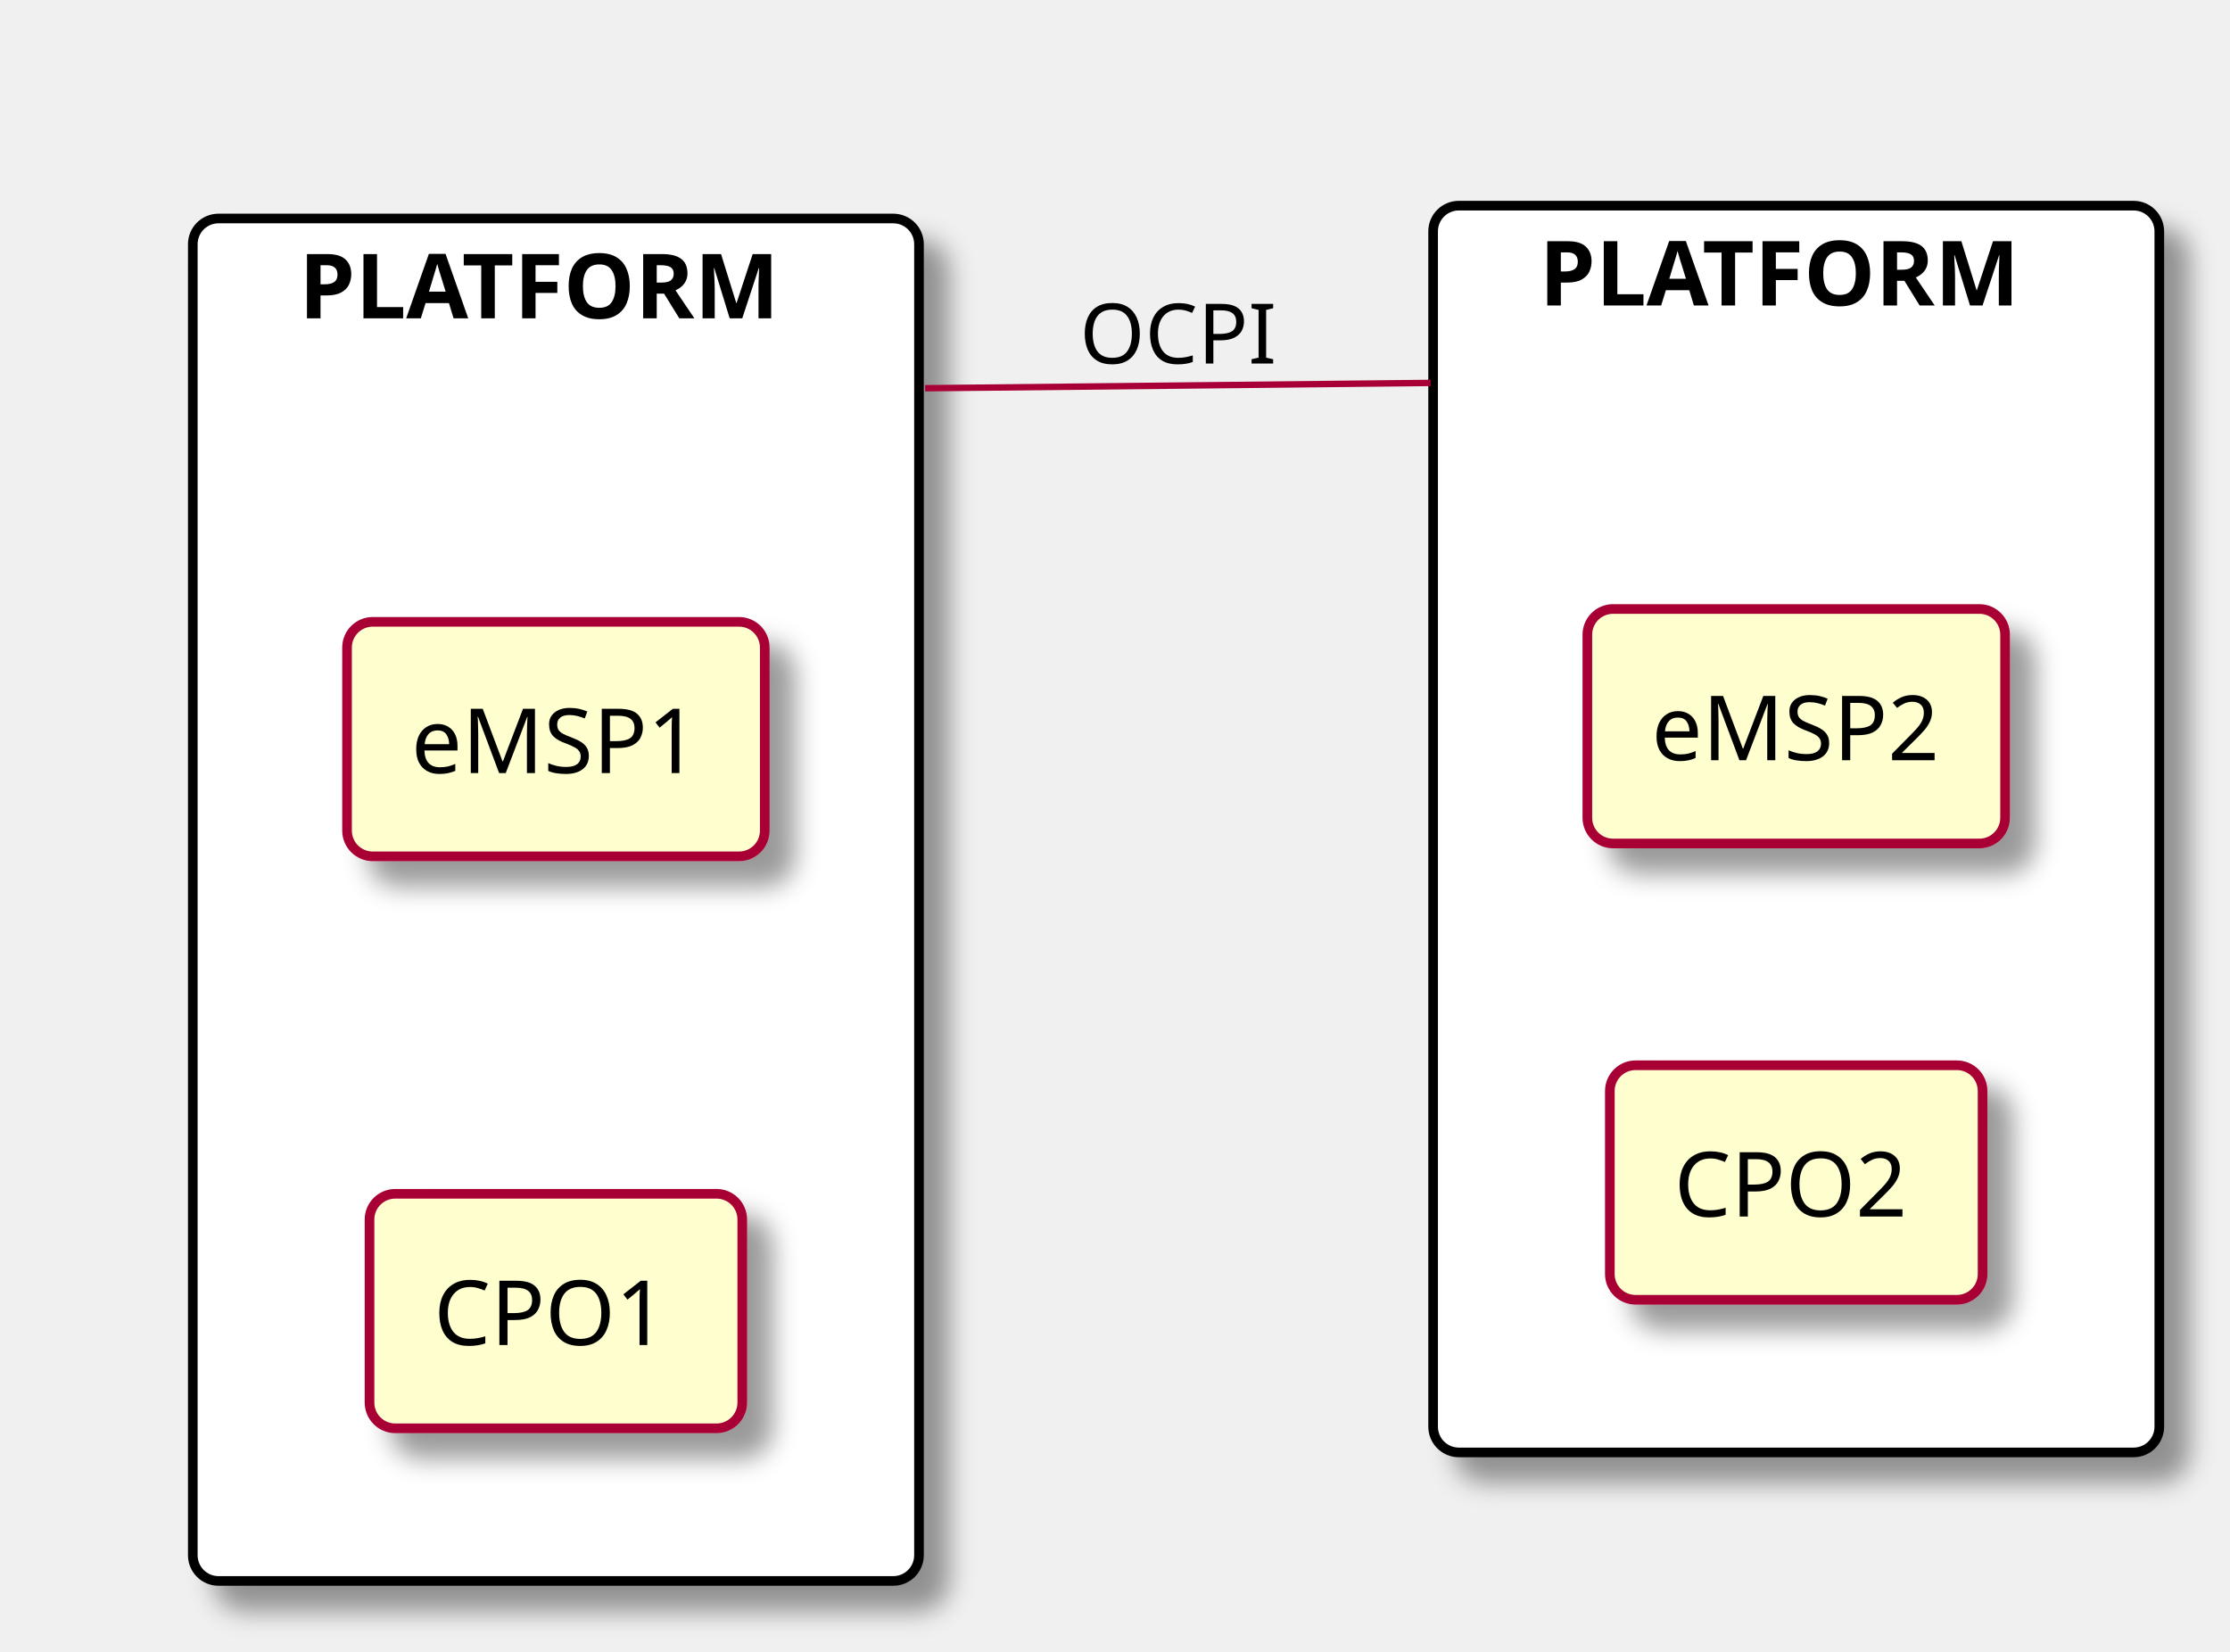
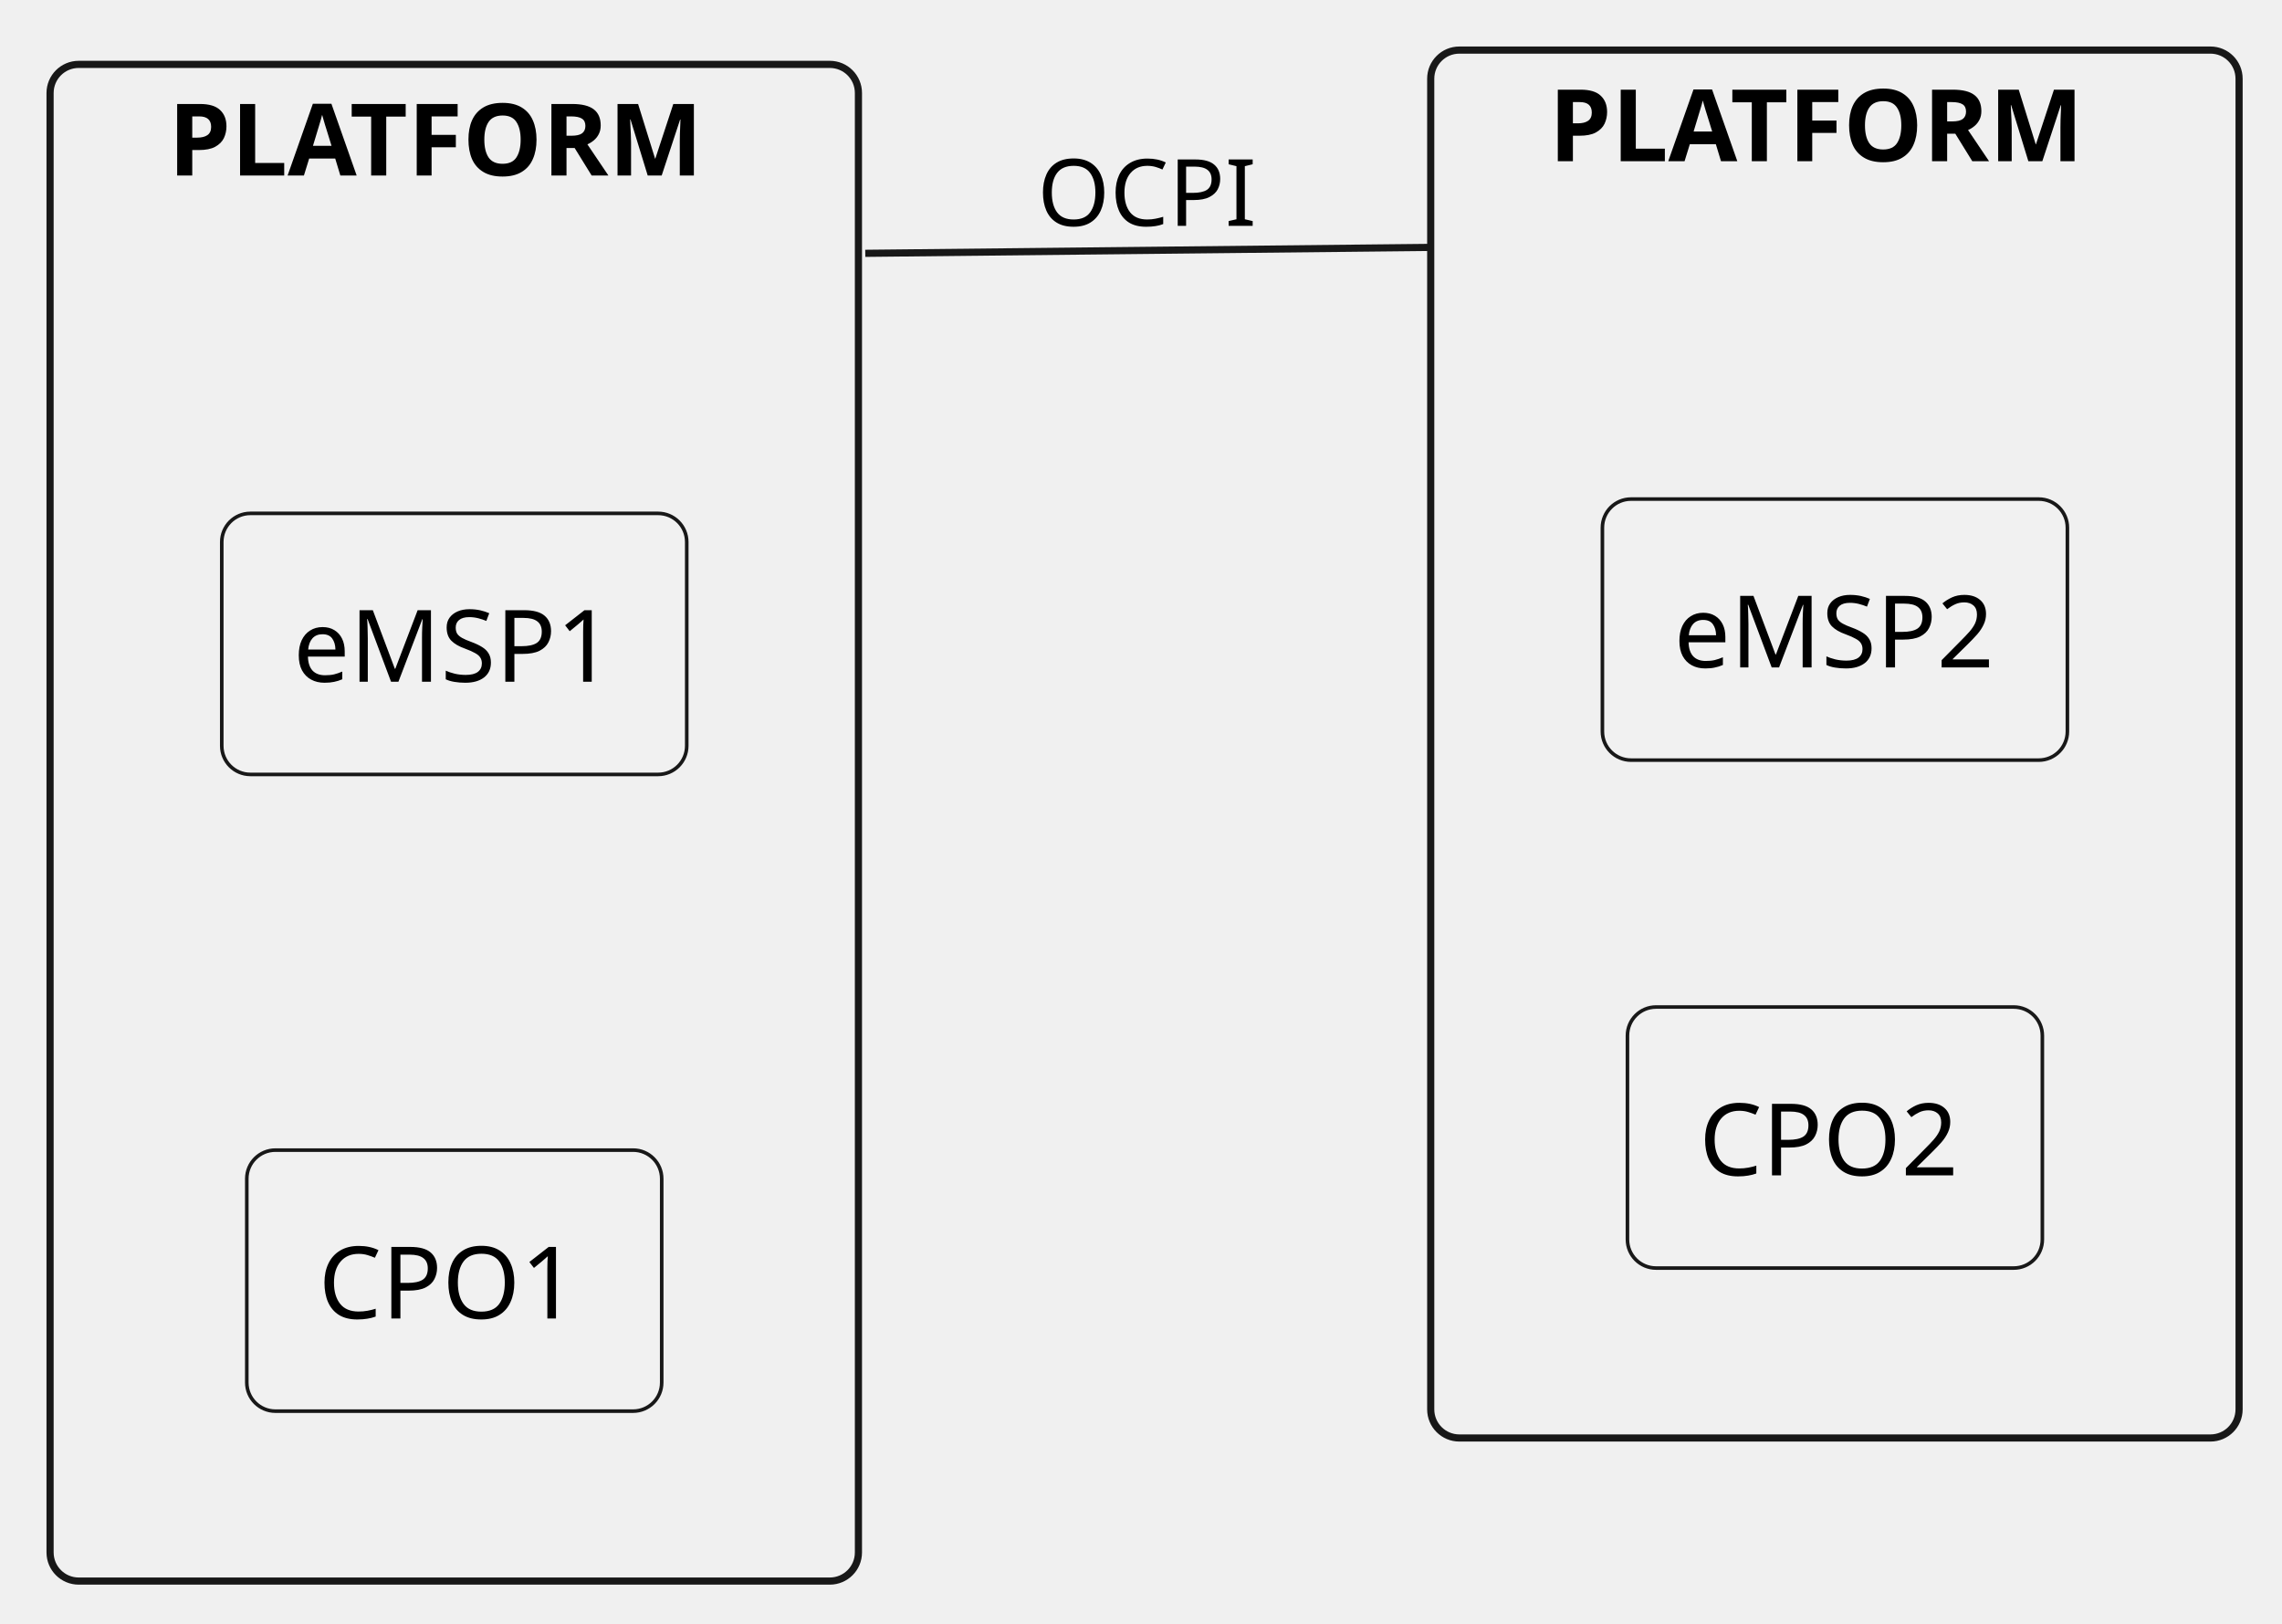
- <svg xmlns="http://www.w3.org/2000/svg" contentScriptType="application/ecmascript" contentStyleType="text/css" height="257px" preserveAspectRatio="none" style="width:347px;height:257px;" version="1.1" viewBox="0 0 347 257" width="347px" zoomAndPan="magnify">
-   <defs>
-     <filter height="300%" id="f1bjzop427fszh" width="300%" x="-1" y="-1">
-       <feGaussianBlur result="blurOut" stdDeviation="2.0" />
-       <feColorMatrix in="blurOut" result="blurOut2" type="matrix" values="0 0 0 0 0 0 0 0 0 0 0 0 0 0 0 0 0 0 .4 0" />
-       <feOffset dx="4.0" dy="4.0" in="blurOut2" result="blurOut3" />
-       <feBlend in="SourceGraphic" in2="blurOut3" mode="normal" />
-     </filter>
-   </defs>
+ <svg xmlns="http://www.w3.org/2000/svg" contentStyleType="text/css" height="227px" preserveAspectRatio="none" style="width:319px;height:227px;background:#FFFFFF;" version="1.1" viewBox="0 0 319 227" width="319px" zoomAndPan="magnify">
+   <defs />
  <g>
-     <rect fill="#FFFFFF" filter="url(#f1bjzop427fszh)" height="212" rx="4" ry="4" style="stroke: #000000; stroke-width: 1.5;" width="113" x="30" y="34" />
-     <text fill="#000000" font-family="sans-serif" font-size="14" font-weight="bold" lengthAdjust="spacingAndGlyphs" textLength="80" x="46.5" y="49.535">PLATFORM</text>
-     <rect fill="#FFFFFF" filter="url(#f1bjzop427fszh)" height="194" rx="4" ry="4" style="stroke: #000000; stroke-width: 1.5;" width="113" x="223" y="32" />
-     <text fill="#000000" font-family="sans-serif" font-size="14" font-weight="bold" lengthAdjust="spacingAndGlyphs" textLength="80" x="239.5" y="47.535">PLATFORM</text>
-     <rect fill="#FEFECE" filter="url(#f1bjzop427fszh)" height="36.488" rx="4" ry="4" style="stroke: #A80036; stroke-width: 1.5;" width="65" x="54" y="96.76" />
-     <text fill="#000000" font-family="sans-serif" font-size="14" lengthAdjust="spacingAndGlyphs" textLength="45" x="64" y="120.295">eMSP1</text>
-     <rect fill="#FEFECE" filter="url(#f1bjzop427fszh)" height="36.488" rx="4" ry="4" style="stroke: #A80036; stroke-width: 1.5;" width="58" x="57.5" y="185.76" />
-     <text fill="#000000" font-family="sans-serif" font-size="14" lengthAdjust="spacingAndGlyphs" textLength="38" x="67.5" y="209.295">CPO1</text>
-     <rect fill="#FEFECE" filter="url(#f1bjzop427fszh)" height="36.488" rx="4" ry="4" style="stroke: #A80036; stroke-width: 1.5;" width="65" x="247" y="94.76" />
-     <text fill="#000000" font-family="sans-serif" font-size="14" lengthAdjust="spacingAndGlyphs" textLength="45" x="257" y="118.295">eMSP2</text>
-     <rect fill="#FEFECE" filter="url(#f1bjzop427fszh)" height="36.488" rx="4" ry="4" style="stroke: #A80036; stroke-width: 1.5;" width="58" x="250.5" y="165.76" />
-     <text fill="#000000" font-family="sans-serif" font-size="14" lengthAdjust="spacingAndGlyphs" textLength="38" x="260.5" y="189.295">CPO2</text>
-     <path d="M143.957,60.41 C144.29,60.406 144.624,60.403 144.959,60.399 C146.298,60.385 147.648,60.371 149.01,60.357 C159.899,60.242 171.468,60.121 183.035,60 C194.602,59.879 206.169,59.758 217.057,59.643 C218.418,59.629 219.768,59.615 221.106,59.601 C221.441,59.597 221.775,59.594 222.108,59.59 C222.274,59.589 222.441,59.587 222.607,59.585 " fill="none" id="CPOMSP1-CPOMSP2" style="stroke: #A80036; stroke-width: 1.0;" />
-     <text fill="#000000" font-family="sans-serif" font-size="13" lengthAdjust="spacingAndGlyphs" textLength="30" x="168" y="56.568">OCPI</text>
+     <g id="cluster_CPOMSP1">
+       <rect fill="none" height="212" rx="4" ry="4" style="stroke:#181818;stroke-width:1.0;" width="113" x="7" y="9" />
+       <text fill="#000000" font-family="sans-serif" font-size="14" font-weight="bold" lengthAdjust="spacing" textLength="80" x="23.5" y="24.535">PLATFORM</text>
+     </g>
+     <g id="cluster_CPOMSP2">
+       <rect fill="none" height="194" rx="4" ry="4" style="stroke:#181818;stroke-width:1.0;" width="113" x="200" y="7" />
+       <text fill="#000000" font-family="sans-serif" font-size="14" font-weight="bold" lengthAdjust="spacing" textLength="80" x="216.5" y="22.535">PLATFORM</text>
+     </g>
+     <g id="elem_eMSP1">
+       <rect fill="#F1F1F1" height="36.488" rx="4" ry="4" style="stroke:#181818;stroke-width:0.5;" width="65" x="31" y="71.76" />
+       <text fill="#000000" font-family="sans-serif" font-size="14" lengthAdjust="spacing" textLength="45" x="41" y="95.295">eMSP1</text>
+     </g>
+     <g id="elem_CPO1">
+       <rect fill="#F1F1F1" height="36.488" rx="4" ry="4" style="stroke:#181818;stroke-width:0.5;" width="58" x="34.5" y="160.76" />
+       <text fill="#000000" font-family="sans-serif" font-size="14" lengthAdjust="spacing" textLength="38" x="44.5" y="184.295">CPO1</text>
+     </g>
+     <g id="elem_eMSP2">
+       <rect fill="#F1F1F1" height="36.488" rx="4" ry="4" style="stroke:#181818;stroke-width:0.5;" width="65" x="224" y="69.76" />
+       <text fill="#000000" font-family="sans-serif" font-size="14" lengthAdjust="spacing" textLength="45" x="234" y="93.295">eMSP2</text>
+     </g>
+     <g id="elem_CPO2">
+       <rect fill="#F1F1F1" height="36.488" rx="4" ry="4" style="stroke:#181818;stroke-width:0.5;" width="58" x="227.5" y="140.76" />
+       <text fill="#000000" font-family="sans-serif" font-size="14" lengthAdjust="spacing" textLength="38" x="237.5" y="164.295">CPO2</text>
+     </g>
+     <g id="link_CPOMSP1_CPOMSP2">
+       <path d="M120.957,35.41 C121.29,35.406 121.624,35.403 121.959,35.399 C123.298,35.385 124.648,35.371 126.01,35.357 C136.899,35.242 148.468,35.121 160.035,35 C171.602,34.879 183.169,34.758 194.057,34.643 C195.418,34.629 196.768,34.615 198.106,34.601 C198.441,34.597 198.775,34.594 199.108,34.59 C199.274,34.589 199.441,34.587 199.607,34.585 " fill="none" id="CPOMSP1-CPOMSP2" style="stroke:#181818;stroke-width:1.0;" />
+       <text fill="#000000" font-family="sans-serif" font-size="13" lengthAdjust="spacing" textLength="30" x="145" y="31.568">OCPI</text>
+     </g>
  </g>
</svg>
